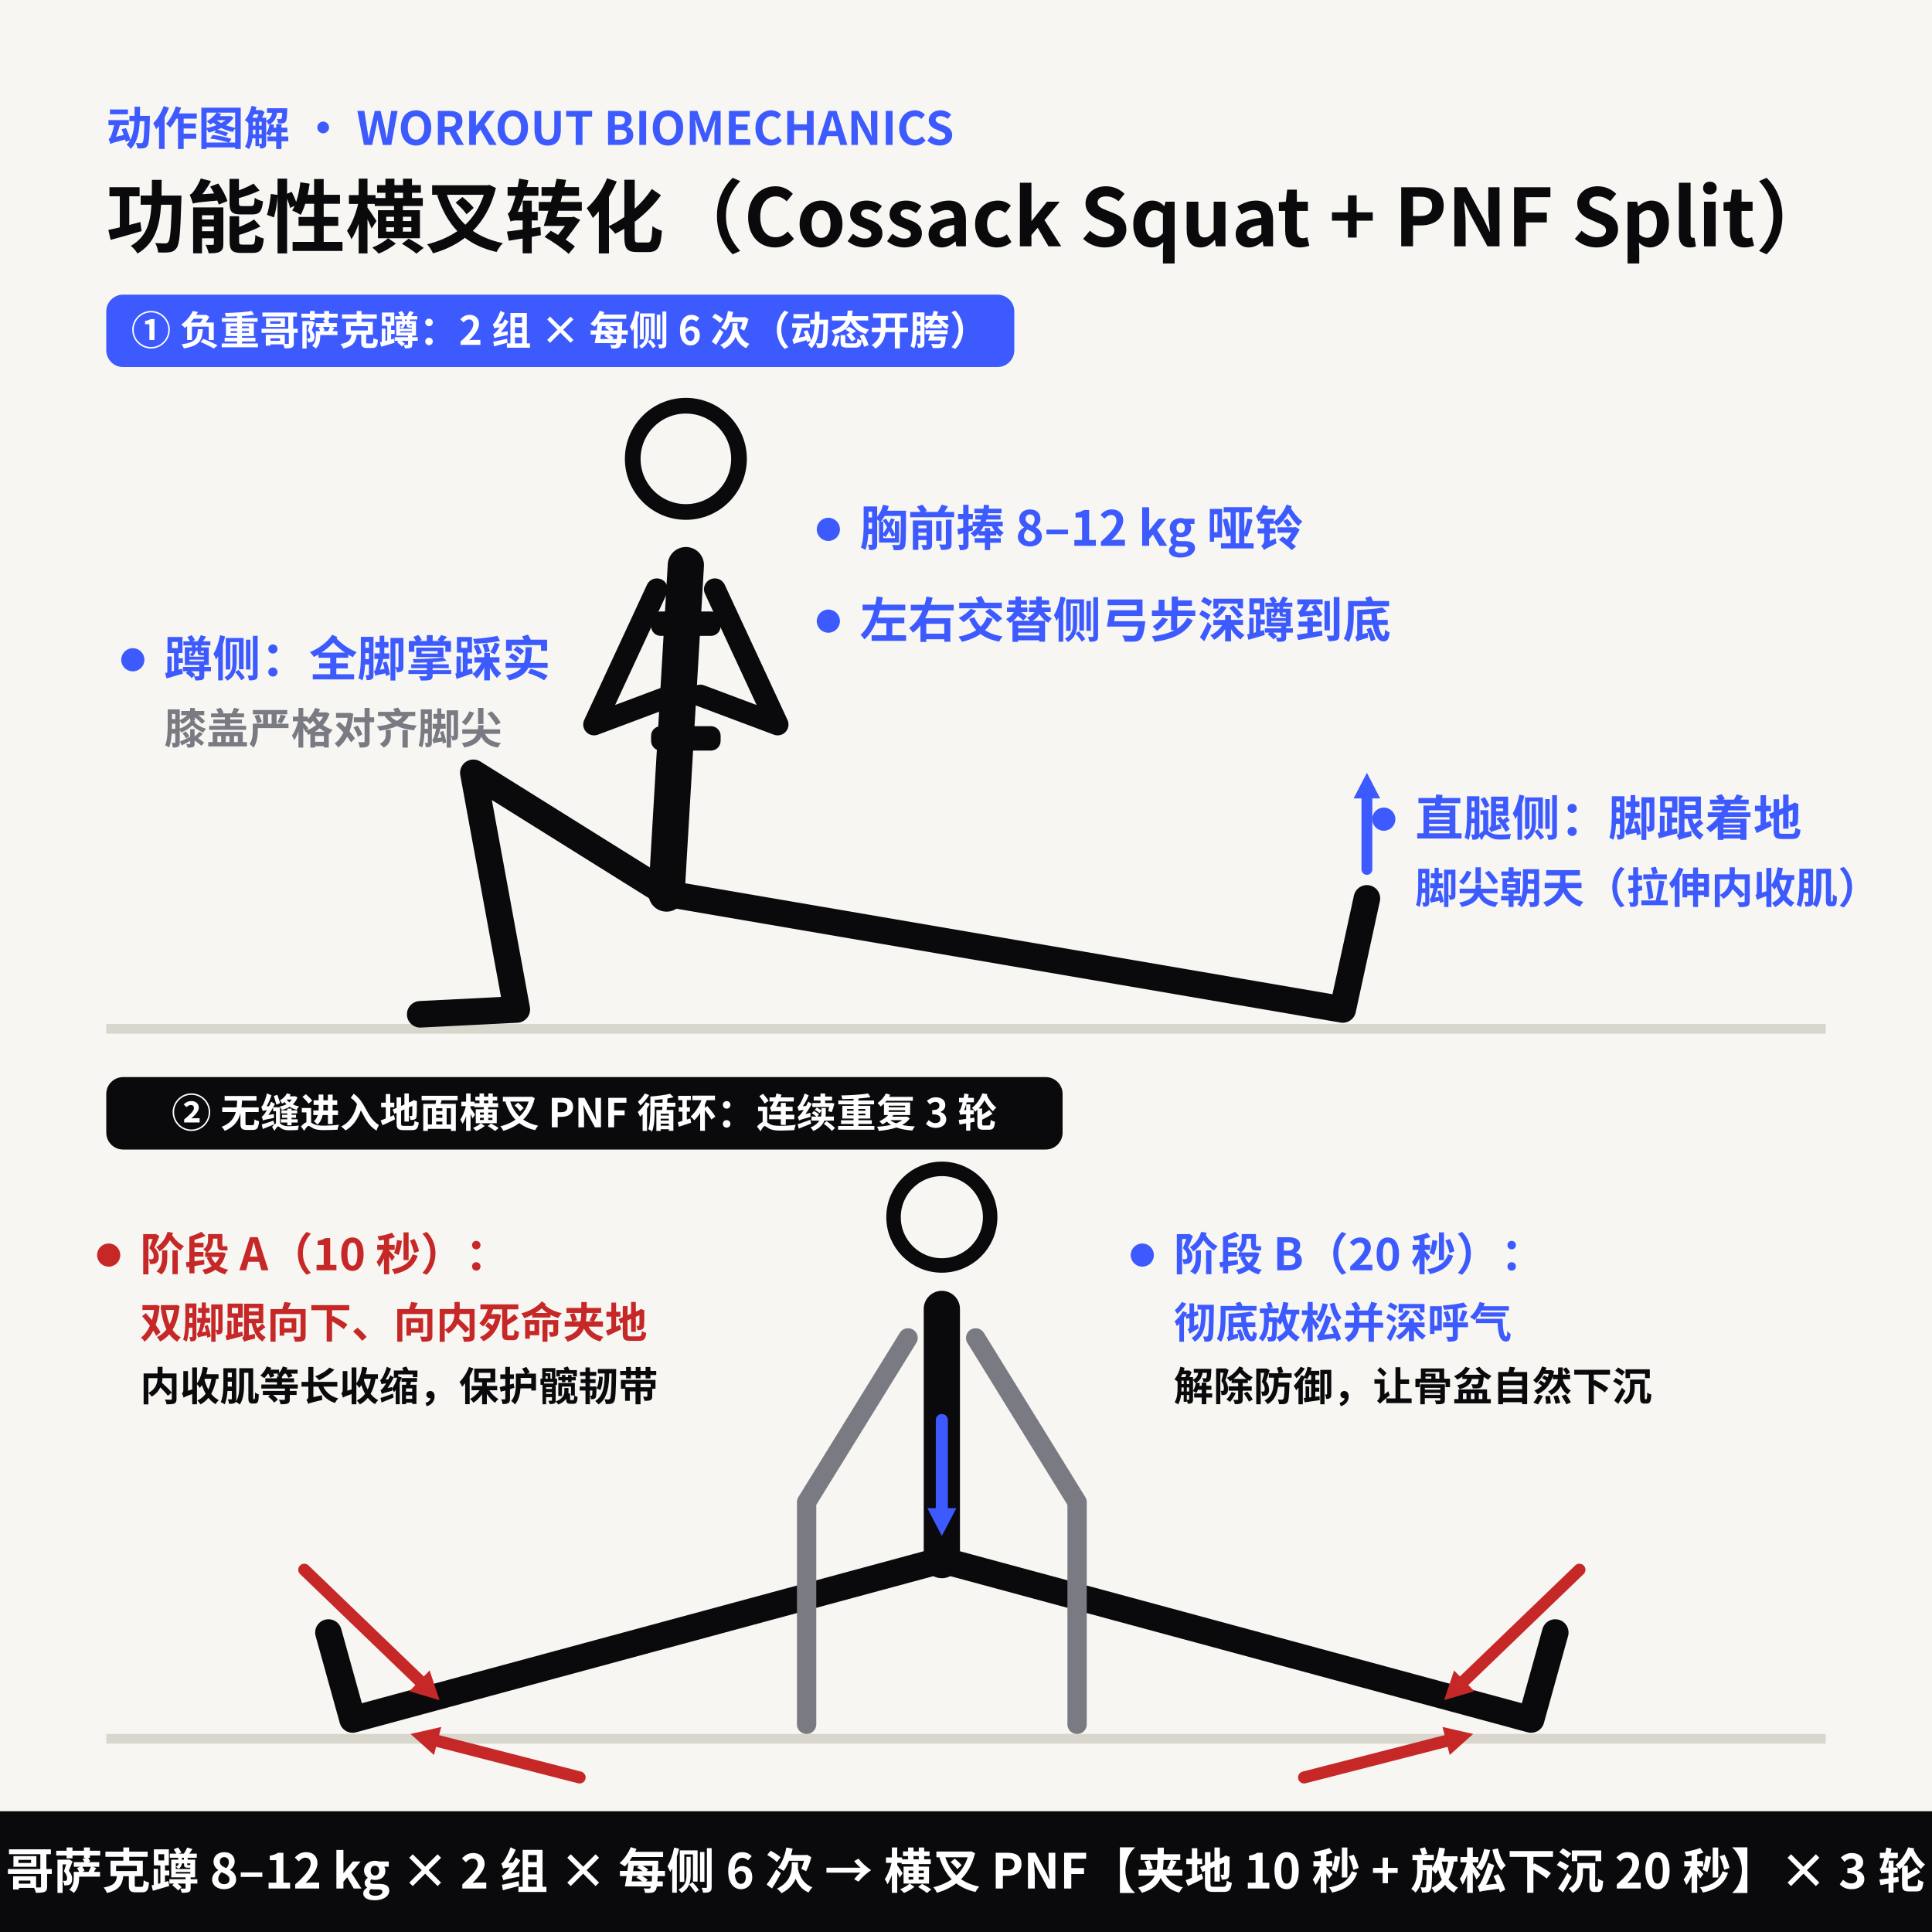
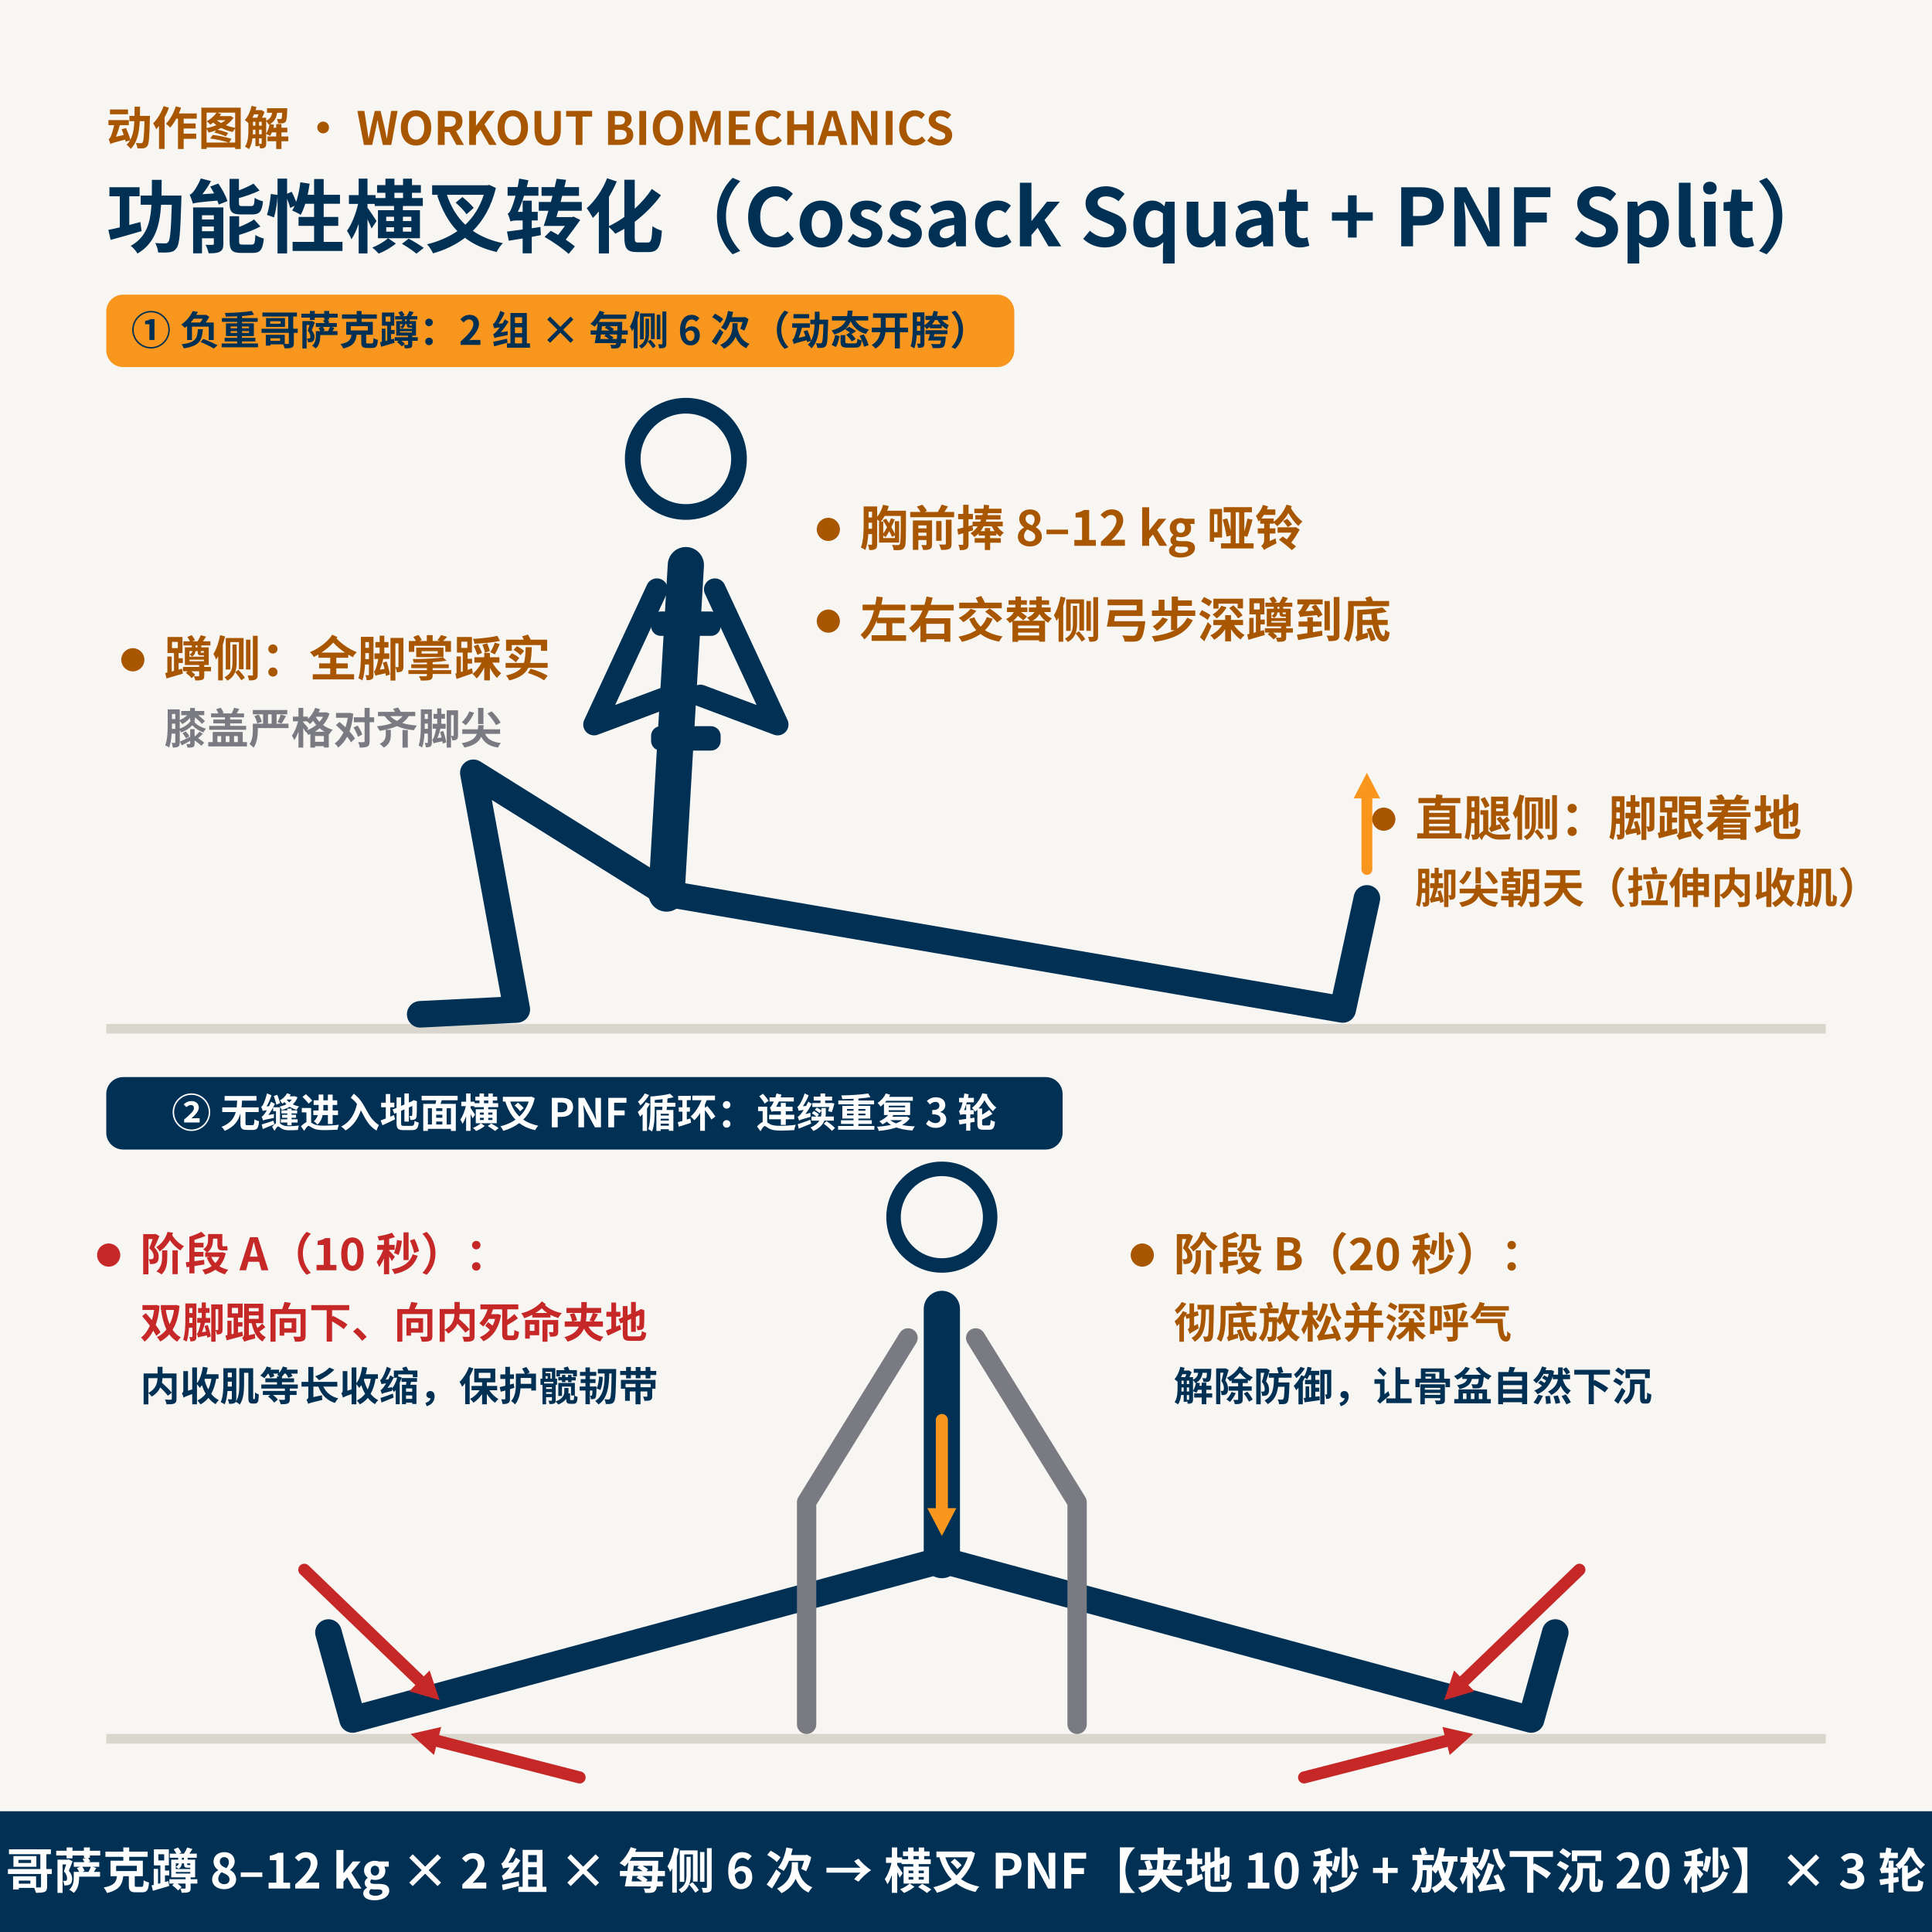
<svg xmlns="http://www.w3.org/2000/svg" viewBox="0 0 800 800" width="800" height="800">
  <rect width="800" height="800" fill="#f7f6f2" />
-   <text x="44.0" y="60.0" font-family="Noto Sans CJK SC, Noto Sans SC, PingFang SC, sans-serif" font-size="19" font-weight="800" fill="#3d5afe" text-anchor="start">动作图解 · WORKOUT BIOMECHANICS</text>
-   <text x="44.0" y="102.0" font-family="Noto Sans CJK SC, Noto Sans SC, PingFang SC, sans-serif" font-size="33" font-weight="900" fill="#0a0a0d" text-anchor="start">功能性横叉转化（Cossack Squat + PNF Split）</text>
-   <rect x="44.0" y="122.0" width="376.0" height="30.0" rx="7" fill="#3d5afe" stroke="#3d5afe" stroke-width="0" />
-   <text x="232.0" y="142.8" font-family="Noto Sans CJK SC, Noto Sans SC, PingFang SC, sans-serif" font-size="16.5" font-weight="800" fill="#fff" text-anchor="middle">① 负重哥萨克蹲：2 组 × 每侧 6 次（动态开胯）</text>
+   <text x="44.0" y="60.0" font-family="Noto Sans CJK SC, Noto Sans SC, PingFang SC, sans-serif" font-size="19" font-weight="800" fill="#a85600" text-anchor="start">动作图解 · WORKOUT BIOMECHANICS</text>
+   <text x="44.0" y="102.0" font-family="Noto Sans CJK SC, Noto Sans SC, PingFang SC, sans-serif" font-size="33" font-weight="900" fill="#003054" text-anchor="start">功能性横叉转化（Cossack Squat + PNF Split）</text>
+   <rect x="44.0" y="122.0" width="376.0" height="30.0" rx="7" fill="#f8961d" stroke="#f8961d" stroke-width="0" />
+   <text x="232.0" y="142.8" font-family="Noto Sans CJK SC, Noto Sans SC, PingFang SC, sans-serif" font-size="16.5" font-weight="800" fill="#003054" text-anchor="middle">① 负重哥萨克蹲：2 组 × 每侧 6 次（动态开胯）</text>
  <polyline points="44.0,426.0 756.0,426.0" fill="none" stroke="#d9d6cd" stroke-width="4" stroke-linecap="butt" stroke-linejoin="round" />
-   <polyline points="276.0,370.0 196.0,320.0 214.0,418.0 174.0,420.0" fill="none" stroke="#0a0a0d" stroke-width="11" stroke-linecap="round" stroke-linejoin="round" />
-   <polyline points="276.0,370.0 556.0,418.0 566.0,372.0" fill="none" stroke="#0a0a0d" stroke-width="11" stroke-linecap="round" stroke-linejoin="round" />
-   <polyline points="284.0,234.0 276.0,370.0" fill="none" stroke="#0a0a0d" stroke-width="15" stroke-linecap="round" stroke-linejoin="round" />
-   <circle cx="284.0" cy="190.0" r="22.0" fill="#f7f6f2" stroke="#0a0a0d" stroke-width="6.5" />
-   <polyline points="272.0,244.0 246.0,300.0 278.0,288.0" fill="none" stroke="#0a0a0d" stroke-width="9" stroke-linecap="round" stroke-linejoin="round" />
-   <polyline points="296.0,244.0 322.0,300.0 290.0,288.0" fill="none" stroke="#0a0a0d" stroke-width="9" stroke-linecap="round" stroke-linejoin="round" />
-   <polyline points="284.0,263.3 284.0,300.7" fill="none" stroke="#0a0a0d" stroke-width="5.04" stroke-linecap="round" stroke-linejoin="round" />
-   <rect x="269.6" y="253.2" width="28.8" height="10.1" rx="4" fill="#0a0a0d" stroke="#0a0a0d" stroke-width="0" />
-   <rect x="269.6" y="300.7" width="28.8" height="10.1" rx="4" fill="#0a0a0d" stroke="#0a0a0d" stroke-width="0" />
-   <circle cx="343.0" cy="219.2" r="4.8" fill="#3d5afe" />
-   <text x="356.0" y="226.0" font-family="Noto Sans CJK SC, Noto Sans SC, PingFang SC, sans-serif" font-size="20" font-weight="700" fill="#3d5afe" text-anchor="start">胸前捧 8–12 kg 哑铃</text>
-   <circle cx="343.0" cy="257.2" r="4.8" fill="#3d5afe" />
-   <text x="356.0" y="264.0" font-family="Noto Sans CJK SC, Noto Sans SC, PingFang SC, sans-serif" font-size="20" font-weight="700" fill="#3d5afe" text-anchor="start">左右交替侧弓步深蹲到底</text>
-   <circle cx="55.0" cy="273.2" r="4.8" fill="#3d5afe" />
-   <text x="68.0" y="280.0" font-family="Noto Sans CJK SC, Noto Sans SC, PingFang SC, sans-serif" font-size="20" font-weight="700" fill="#3d5afe" text-anchor="start">蹲侧：全脚掌踩实</text>
+   <polyline points="276.0,370.0 196.0,320.0 214.0,418.0 174.0,420.0" fill="none" stroke="#003054" stroke-width="11" stroke-linecap="round" stroke-linejoin="round" />
+   <polyline points="276.0,370.0 556.0,418.0 566.0,372.0" fill="none" stroke="#003054" stroke-width="11" stroke-linecap="round" stroke-linejoin="round" />
+   <polyline points="284.0,234.0 276.0,370.0" fill="none" stroke="#003054" stroke-width="15" stroke-linecap="round" stroke-linejoin="round" />
+   <circle cx="284.0" cy="190.0" r="22.0" fill="#f7f6f2" stroke="#003054" stroke-width="6.5" />
+   <polyline points="272.0,244.0 246.0,300.0 278.0,288.0" fill="none" stroke="#003054" stroke-width="9" stroke-linecap="round" stroke-linejoin="round" />
+   <polyline points="296.0,244.0 322.0,300.0 290.0,288.0" fill="none" stroke="#003054" stroke-width="9" stroke-linecap="round" stroke-linejoin="round" />
+   <polyline points="284.0,263.3 284.0,300.7" fill="none" stroke="#003054" stroke-width="5.04" stroke-linecap="round" stroke-linejoin="round" />
+   <rect x="269.6" y="253.2" width="28.8" height="10.1" rx="4" fill="#003054" stroke="#003054" stroke-width="0" />
+   <rect x="269.6" y="300.7" width="28.8" height="10.1" rx="4" fill="#003054" stroke="#003054" stroke-width="0" />
+   <circle cx="343.0" cy="219.2" r="4.8" fill="#a85600" />
+   <text x="356.0" y="226.0" font-family="Noto Sans CJK SC, Noto Sans SC, PingFang SC, sans-serif" font-size="20" font-weight="700" fill="#a85600" text-anchor="start">胸前捧 8–12 kg 哑铃</text>
+   <circle cx="343.0" cy="257.2" r="4.8" fill="#a85600" />
+   <text x="356.0" y="264.0" font-family="Noto Sans CJK SC, Noto Sans SC, PingFang SC, sans-serif" font-size="20" font-weight="700" fill="#a85600" text-anchor="start">左右交替侧弓步深蹲到底</text>
+   <circle cx="55.0" cy="273.2" r="4.8" fill="#a85600" />
+   <text x="68.0" y="280.0" font-family="Noto Sans CJK SC, Noto Sans SC, PingFang SC, sans-serif" font-size="20" font-weight="700" fill="#a85600" text-anchor="start">蹲侧：全脚掌踩实</text>
  <text x="68.0" y="308.0" font-family="Noto Sans CJK SC, Noto Sans SC, PingFang SC, sans-serif" font-size="17.5" font-weight="700" fill="#7a7a82" text-anchor="start">膝盖严格对齐脚尖</text>
-   <polyline points="566.0,360.0 566.0,326.6" fill="none" stroke="#3d5afe" stroke-width="4.5" stroke-linecap="round" stroke-linejoin="round" />
-   <polygon points="566.0,320.0 571.5,330.6 560.5,330.6" fill="#3d5afe" />
-   <circle cx="573.0" cy="339.2" r="4.8" fill="#3d5afe" />
-   <text x="586.0" y="346.0" font-family="Noto Sans CJK SC, Noto Sans SC, PingFang SC, sans-serif" font-size="20" font-weight="700" fill="#3d5afe" text-anchor="start">直腿侧：脚跟着地</text>
-   <text x="586.0" y="374.0" font-family="Noto Sans CJK SC, Noto Sans SC, PingFang SC, sans-serif" font-size="17.5" font-weight="700" fill="#3d5afe" text-anchor="start">脚尖朝天（拉伸内收肌）</text>
-   <rect x="44.0" y="446.0" width="396.0" height="30.0" rx="7" fill="#0a0a0d" stroke="#0a0a0d" stroke-width="0" />
+   <polyline points="566.0,360.0 566.0,326.6" fill="none" stroke="#f8961d" stroke-width="4.5" stroke-linecap="round" stroke-linejoin="round" />
+   <polygon points="566.0,320.0 571.5,330.6 560.5,330.6" fill="#f8961d" />
+   <circle cx="573.0" cy="339.2" r="4.8" fill="#a85600" />
+   <text x="586.0" y="346.0" font-family="Noto Sans CJK SC, Noto Sans SC, PingFang SC, sans-serif" font-size="20" font-weight="700" fill="#a85600" text-anchor="start">直腿侧：脚跟着地</text>
+   <text x="586.0" y="374.0" font-family="Noto Sans CJK SC, Noto Sans SC, PingFang SC, sans-serif" font-size="17.5" font-weight="700" fill="#a85600" text-anchor="start">脚尖朝天（拉伸内收肌）</text>
+   <rect x="44.0" y="446.0" width="396.0" height="30.0" rx="7" fill="#003054" stroke="#003054" stroke-width="0" />
  <text x="242.0" y="466.8" font-family="Noto Sans CJK SC, Noto Sans SC, PingFang SC, sans-serif" font-size="16.5" font-weight="800" fill="#fff" text-anchor="middle">② 无缝进入地面横叉 PNF 循环：连续重复 3 轮</text>
  <polyline points="44.0,720.0 756.0,720.0" fill="none" stroke="#d9d6cd" stroke-width="4" stroke-linecap="butt" stroke-linejoin="round" />
-   <polyline points="390.0,646.0 146.0,712.0 136.0,676.0" fill="none" stroke="#0a0a0d" stroke-width="11" stroke-linecap="round" stroke-linejoin="round" />
-   <polyline points="390.0,646.0 634.0,712.0 644.0,676.0" fill="none" stroke="#0a0a0d" stroke-width="11" stroke-linecap="round" stroke-linejoin="round" />
-   <polyline points="390.0,542.0 390.0,646.0" fill="none" stroke="#0a0a0d" stroke-width="15" stroke-linecap="round" stroke-linejoin="round" />
-   <circle cx="390.0" cy="504.0" r="20.0" fill="#f7f6f2" stroke="#0a0a0d" stroke-width="6" />
+   <polyline points="390.0,646.0 146.0,712.0 136.0,676.0" fill="none" stroke="#003054" stroke-width="11" stroke-linecap="round" stroke-linejoin="round" />
+   <polyline points="390.0,646.0 634.0,712.0 644.0,676.0" fill="none" stroke="#003054" stroke-width="11" stroke-linecap="round" stroke-linejoin="round" />
+   <polyline points="390.0,542.0 390.0,646.0" fill="none" stroke="#003054" stroke-width="15" stroke-linecap="round" stroke-linejoin="round" />
+   <circle cx="390.0" cy="504.0" r="20.0" fill="#f7f6f2" stroke="#003054" stroke-width="6" />
  <polyline points="376.0,554.0 334.0,622.0 334.0,714.0" fill="none" stroke="#7a7a82" stroke-width="8" stroke-linecap="round" stroke-linejoin="round" />
  <polyline points="404.0,554.0 446.0,622.0 446.0,714.0" fill="none" stroke="#7a7a82" stroke-width="8" stroke-linecap="round" stroke-linejoin="round" />
  <polyline points="126.0,650.0 176.9,699.0" fill="none" stroke="#c62828" stroke-width="5" stroke-linecap="round" stroke-linejoin="round" />
  <polygon points="182.0,704.0 169.5,700.3 177.9,691.7" fill="#c62828" />
  <polyline points="240.0,736.0 176.9,719.8" fill="none" stroke="#c62828" stroke-width="5" stroke-linecap="round" stroke-linejoin="round" />
  <polygon points="170.0,718.0 182.7,715.1 179.7,726.7" fill="#c62828" />
  <polyline points="654.0,650.0 603.1,699.0" fill="none" stroke="#c62828" stroke-width="5" stroke-linecap="round" stroke-linejoin="round" />
  <polygon points="598.0,704.0 602.1,691.7 610.5,700.3" fill="#c62828" />
  <polyline points="540.0,736.0 603.1,719.8" fill="none" stroke="#c62828" stroke-width="5" stroke-linecap="round" stroke-linejoin="round" />
  <polygon points="610.0,718.0 600.3,726.7 597.3,715.1" fill="#c62828" />
-   <polyline points="390.0,588.0 390.0,628.9" fill="none" stroke="#3d5afe" stroke-width="5" stroke-linecap="round" stroke-linejoin="round" />
-   <polygon points="390.0,636.0 384.0,624.5 396.0,624.5" fill="#3d5afe" />
+   <polyline points="390.0,588.0 390.0,628.9" fill="none" stroke="#f8961d" stroke-width="5" stroke-linecap="round" stroke-linejoin="round" />
+   <polygon points="390.0,636.0 384.0,624.5 396.0,624.5" fill="#f8961d" />
  <circle cx="45.0" cy="519.7" r="4.8" fill="#c62828" />
  <text x="58.0" y="526.0" font-family="Noto Sans CJK SC, Noto Sans SC, PingFang SC, sans-serif" font-size="18.5" font-weight="700" fill="#c62828" text-anchor="start">阶段 A（10 秒）：</text>
  <text x="58.0" y="554.0" font-family="Noto Sans CJK SC, Noto Sans SC, PingFang SC, sans-serif" font-size="17.5" font-weight="800" fill="#c62828" text-anchor="start">双脚跟向下、向内死命夹地</text>
-   <text x="58.0" y="580.0" font-family="Noto Sans CJK SC, Noto Sans SC, PingFang SC, sans-serif" font-size="16.5" font-weight="600" fill="#0a0a0d" text-anchor="start">内收肌等长收缩，保护髋韧带</text>
-   <circle cx="473.0" cy="519.7" r="4.8" fill="#3d5afe" />
-   <text x="486.0" y="526.0" font-family="Noto Sans CJK SC, Noto Sans SC, PingFang SC, sans-serif" font-size="18.5" font-weight="700" fill="#3d5afe" text-anchor="start">阶段 B（20 秒）：</text>
-   <text x="486.0" y="554.0" font-family="Noto Sans CJK SC, Noto Sans SC, PingFang SC, sans-serif" font-size="17.5" font-weight="800" fill="#3d5afe" text-anchor="start">彻底放松并深呼气</text>
-   <text x="486.0" y="580.0" font-family="Noto Sans CJK SC, Noto Sans SC, PingFang SC, sans-serif" font-size="16.5" font-weight="600" fill="#0a0a0d" text-anchor="start">解除防御，让骨盆自然下沉</text>
-   <rect x="0" y="750" width="800" height="50" fill="#0a0a0d" />
+   <text x="58.0" y="580.0" font-family="Noto Sans CJK SC, Noto Sans SC, PingFang SC, sans-serif" font-size="16.5" font-weight="600" fill="#003054" text-anchor="start">内收肌等长收缩，保护髋韧带</text>
+   <circle cx="473.0" cy="519.7" r="4.8" fill="#a85600" />
+   <text x="486.0" y="526.0" font-family="Noto Sans CJK SC, Noto Sans SC, PingFang SC, sans-serif" font-size="18.5" font-weight="700" fill="#a85600" text-anchor="start">阶段 B（20 秒）：</text>
+   <text x="486.0" y="554.0" font-family="Noto Sans CJK SC, Noto Sans SC, PingFang SC, sans-serif" font-size="17.5" font-weight="800" fill="#a85600" text-anchor="start">彻底放松并深呼气</text>
+   <text x="486.0" y="580.0" font-family="Noto Sans CJK SC, Noto Sans SC, PingFang SC, sans-serif" font-size="16.5" font-weight="600" fill="#003054" text-anchor="start">解除防御，让骨盆自然下沉</text>
+   <rect x="0" y="750" width="800" height="50" fill="#003054" />
  <text x="400.0" y="782.0" font-family="Noto Sans CJK SC, Noto Sans SC, PingFang SC, sans-serif" font-size="20" font-weight="700" fill="#fff" text-anchor="middle">哥萨克蹲 8–12 kg × 2 组 × 每侧 6 次 → 横叉 PNF【夹地 10 秒 + 放松下沉 20 秒】× 3 轮</text>
</svg>
